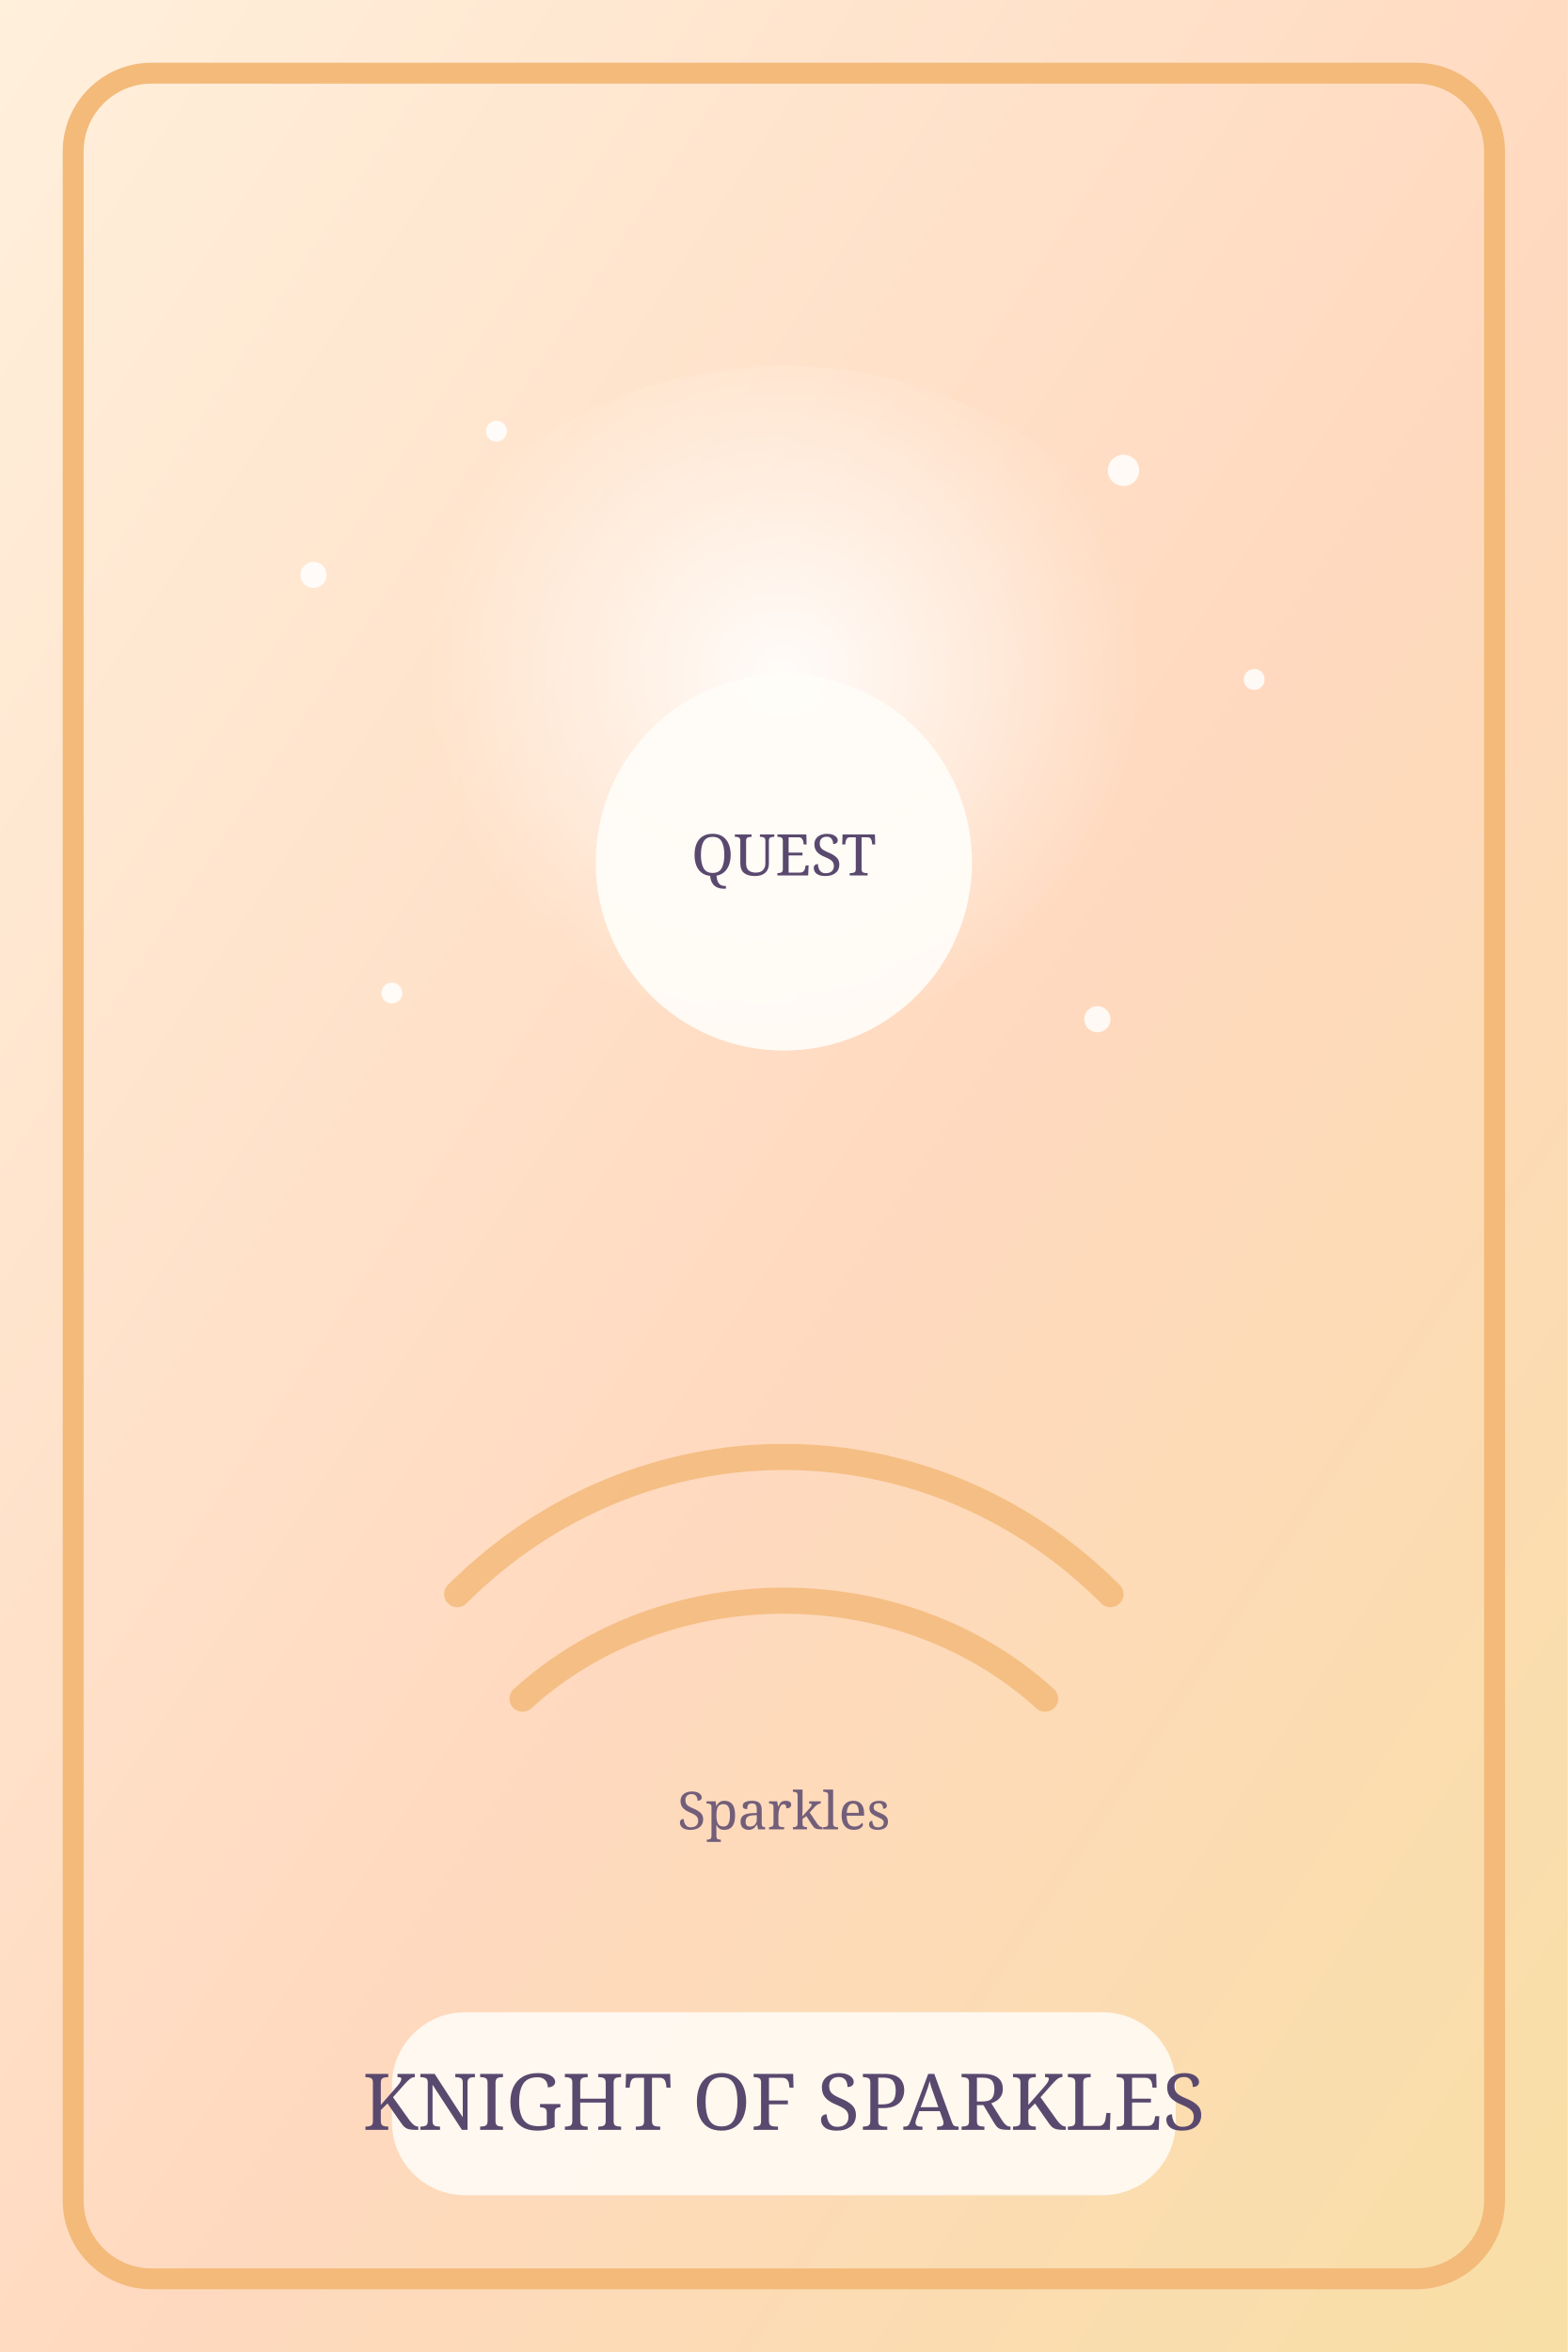
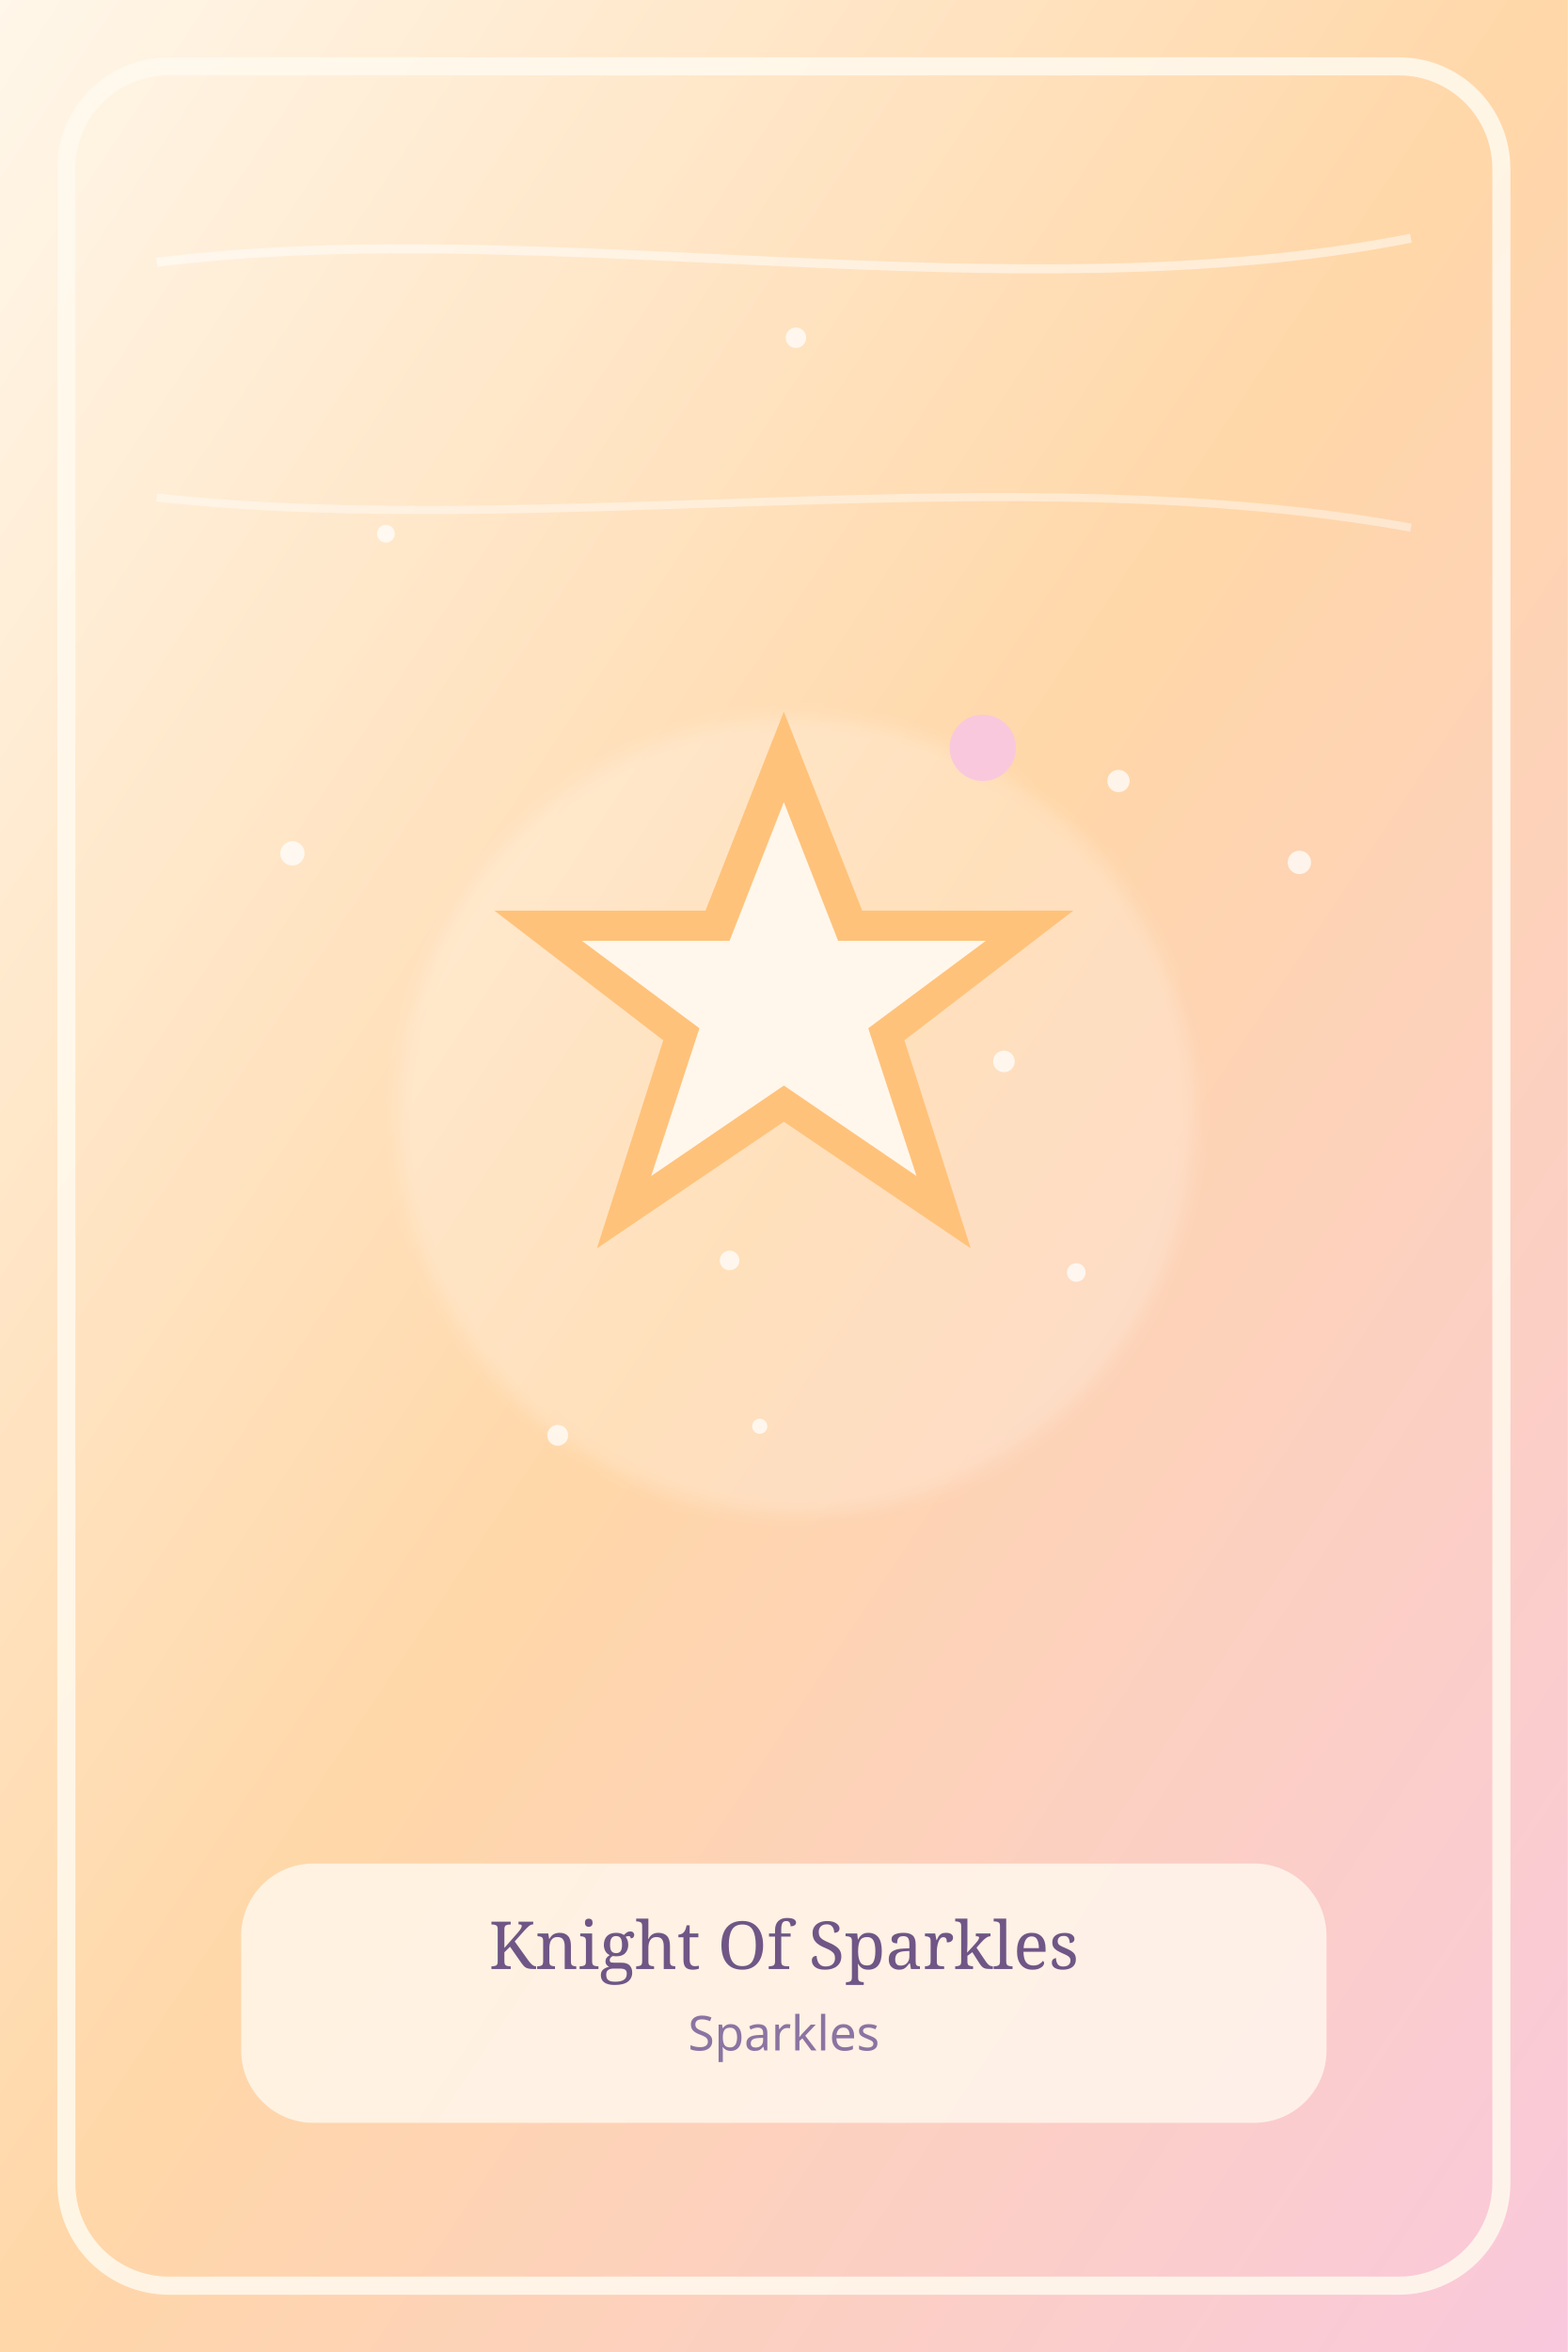
- <svg xmlns="http://www.w3.org/2000/svg" viewBox="0 0 600 900" role="img" aria-label="Knight of Sparkles tarot card art">
+ <svg xmlns="http://www.w3.org/2000/svg" viewBox="0 0 520 780" role="img" aria-labelledby="t d">
  <defs>
    <linearGradient id="bg" x1="0" y1="0" x2="1" y2="1">
-       <stop offset="0%" stop-color="#fff0dc" />
-       <stop offset="55%" stop-color="#ffd9bf" />
-       <stop offset="100%" stop-color="#f8dfa5" />
+       <stop offset="0%" stop-color="#fff7ea" />
+       <stop offset="50%" stop-color="#ffd7a8" />
+       <stop offset="100%" stop-color="#f9c8dd" />
    </linearGradient>
-     <radialGradient id="halo" cx="50%" cy="35%" r="40%">
-       <stop offset="0%" stop-color="#ffffff" stop-opacity="0.9" />
-       <stop offset="100%" stop-color="#ffffff" stop-opacity="0" />
-     </radialGradient>
+     <filter id="soft" x="-20%" y="-20%" width="140%" height="140%">
+       <feGaussianBlur stdDeviation="2.8" />
+     </filter>
  </defs>
-   <rect width="600" height="900" fill="url(#bg)" />
-   <rect x="28" y="28" width="544" height="844" rx="30" fill="none" stroke="#f3ba7a" stroke-width="8" />
-   <circle cx="300" cy="310" r="170" fill="url(#halo)" />
-   <g fill="#fff" opacity="0.85">
-     <circle cx="120" cy="220" r="5" />
-     <circle cx="190" cy="165" r="4" />
-     <circle cx="430" cy="180" r="6" />
-     <circle cx="480" cy="260" r="4" />
-     <circle cx="150" cy="380" r="4" />
-     <circle cx="420" cy="390" r="5" />
+   <rect width="520" height="780" fill="url(#bg)" />
+   <rect x="22" y="22" width="476" height="736" rx="34" fill="none" stroke="#fff9ee" stroke-width="6" opacity=".86" />
+   <path d="M52 87 C180 71,336 105,468 79" stroke="#fff" stroke-opacity=".5" stroke-width="3" fill="none" />
+   <path d="M52 165 C180 179,336 151,468 175" stroke="#fff" stroke-opacity=".42" stroke-width="2.7" fill="none" />
+   <circle cx="264" cy="370" r="132" fill="#ffffff" opacity=".22" filter="url(#soft)" />
+   <path d="M260 236 L286 302 L356 302 L300 345 L322 414 L260 372 L198 414 L220 345 L164 302 L234 302 Z" fill="#ffc27a" />
+   <path d="M260 266 L278 312 L327 312 L288 341 L304 390 L260 360 L216 390 L232 341 L193 312 L242 312 Z" fill="#fff7ec" />
+   <circle cx="326" cy="248" r="11" fill="#f9c8dd" />
+   <g>
+     <circle cx="264" cy="112" r="3.39" fill="#fff" opacity=".74" />
+     <circle cx="371" cy="259" r="3.70" fill="#fff" opacity=".74" />
+     <circle cx="252" cy="473" r="2.51" fill="#fff" opacity=".74" />
+     <circle cx="242" cy="418" r="3.25" fill="#fff" opacity=".74" />
+     <circle cx="185" cy="476" r="3.46" fill="#fff" opacity=".74" />
+     <circle cx="333" cy="352" r="3.58" fill="#fff" opacity=".74" />
+     <circle cx="97" cy="283" r="4.03" fill="#fff" opacity=".74" />
+     <circle cx="357" cy="422" r="3.09" fill="#fff" opacity=".74" />
+     <circle cx="431" cy="286" r="3.88" fill="#fff" opacity=".74" />
+     <circle cx="128" cy="177" r="2.94" fill="#fff" opacity=".74" />
  </g>
-   <g stroke="#f3ba7a" stroke-width="10" stroke-linecap="round" fill="none" opacity="0.85">
-     <path d="M175 610 C245 540, 355 540, 425 610" />
-     <path d="M200 650 C255 600, 345 600, 400 650" />
-   </g>
-   <circle cx="300" cy="330" r="72" fill="#fffdf8" opacity="0.92" />
-   <text x="300" y="335" text-anchor="middle" font-family="Georgia, serif" font-size="22" fill="#5a496e">QUEST</text>
-   <text x="300" y="700" text-anchor="middle" font-family="Georgia, serif" font-size="20" fill="#5a496e" opacity="0.85">Sparkles</text>
-   <rect x="150" y="770" width="300" height="70" rx="28" fill="#fffdf8" opacity="0.86" />
-   <text x="300" y="815" text-anchor="middle" font-family="Georgia, serif" font-size="30" fill="#5a496e">KNIGHT OF SPARKLES</text>
+   <rect x="80" y="618" width="360" height="86" rx="24" fill="#fff9ef" opacity=".8" />
+   <text x="260" y="653" text-anchor="middle" font-family="'Cormorant Garamond', Georgia, serif" font-size="22" fill="#6f5686">Knight Of Sparkles</text>
+   <text x="260" y="680" text-anchor="middle" font-family="'Nunito', sans-serif" font-size="16" fill="#8b74a2">Sparkles</text>
</svg>
